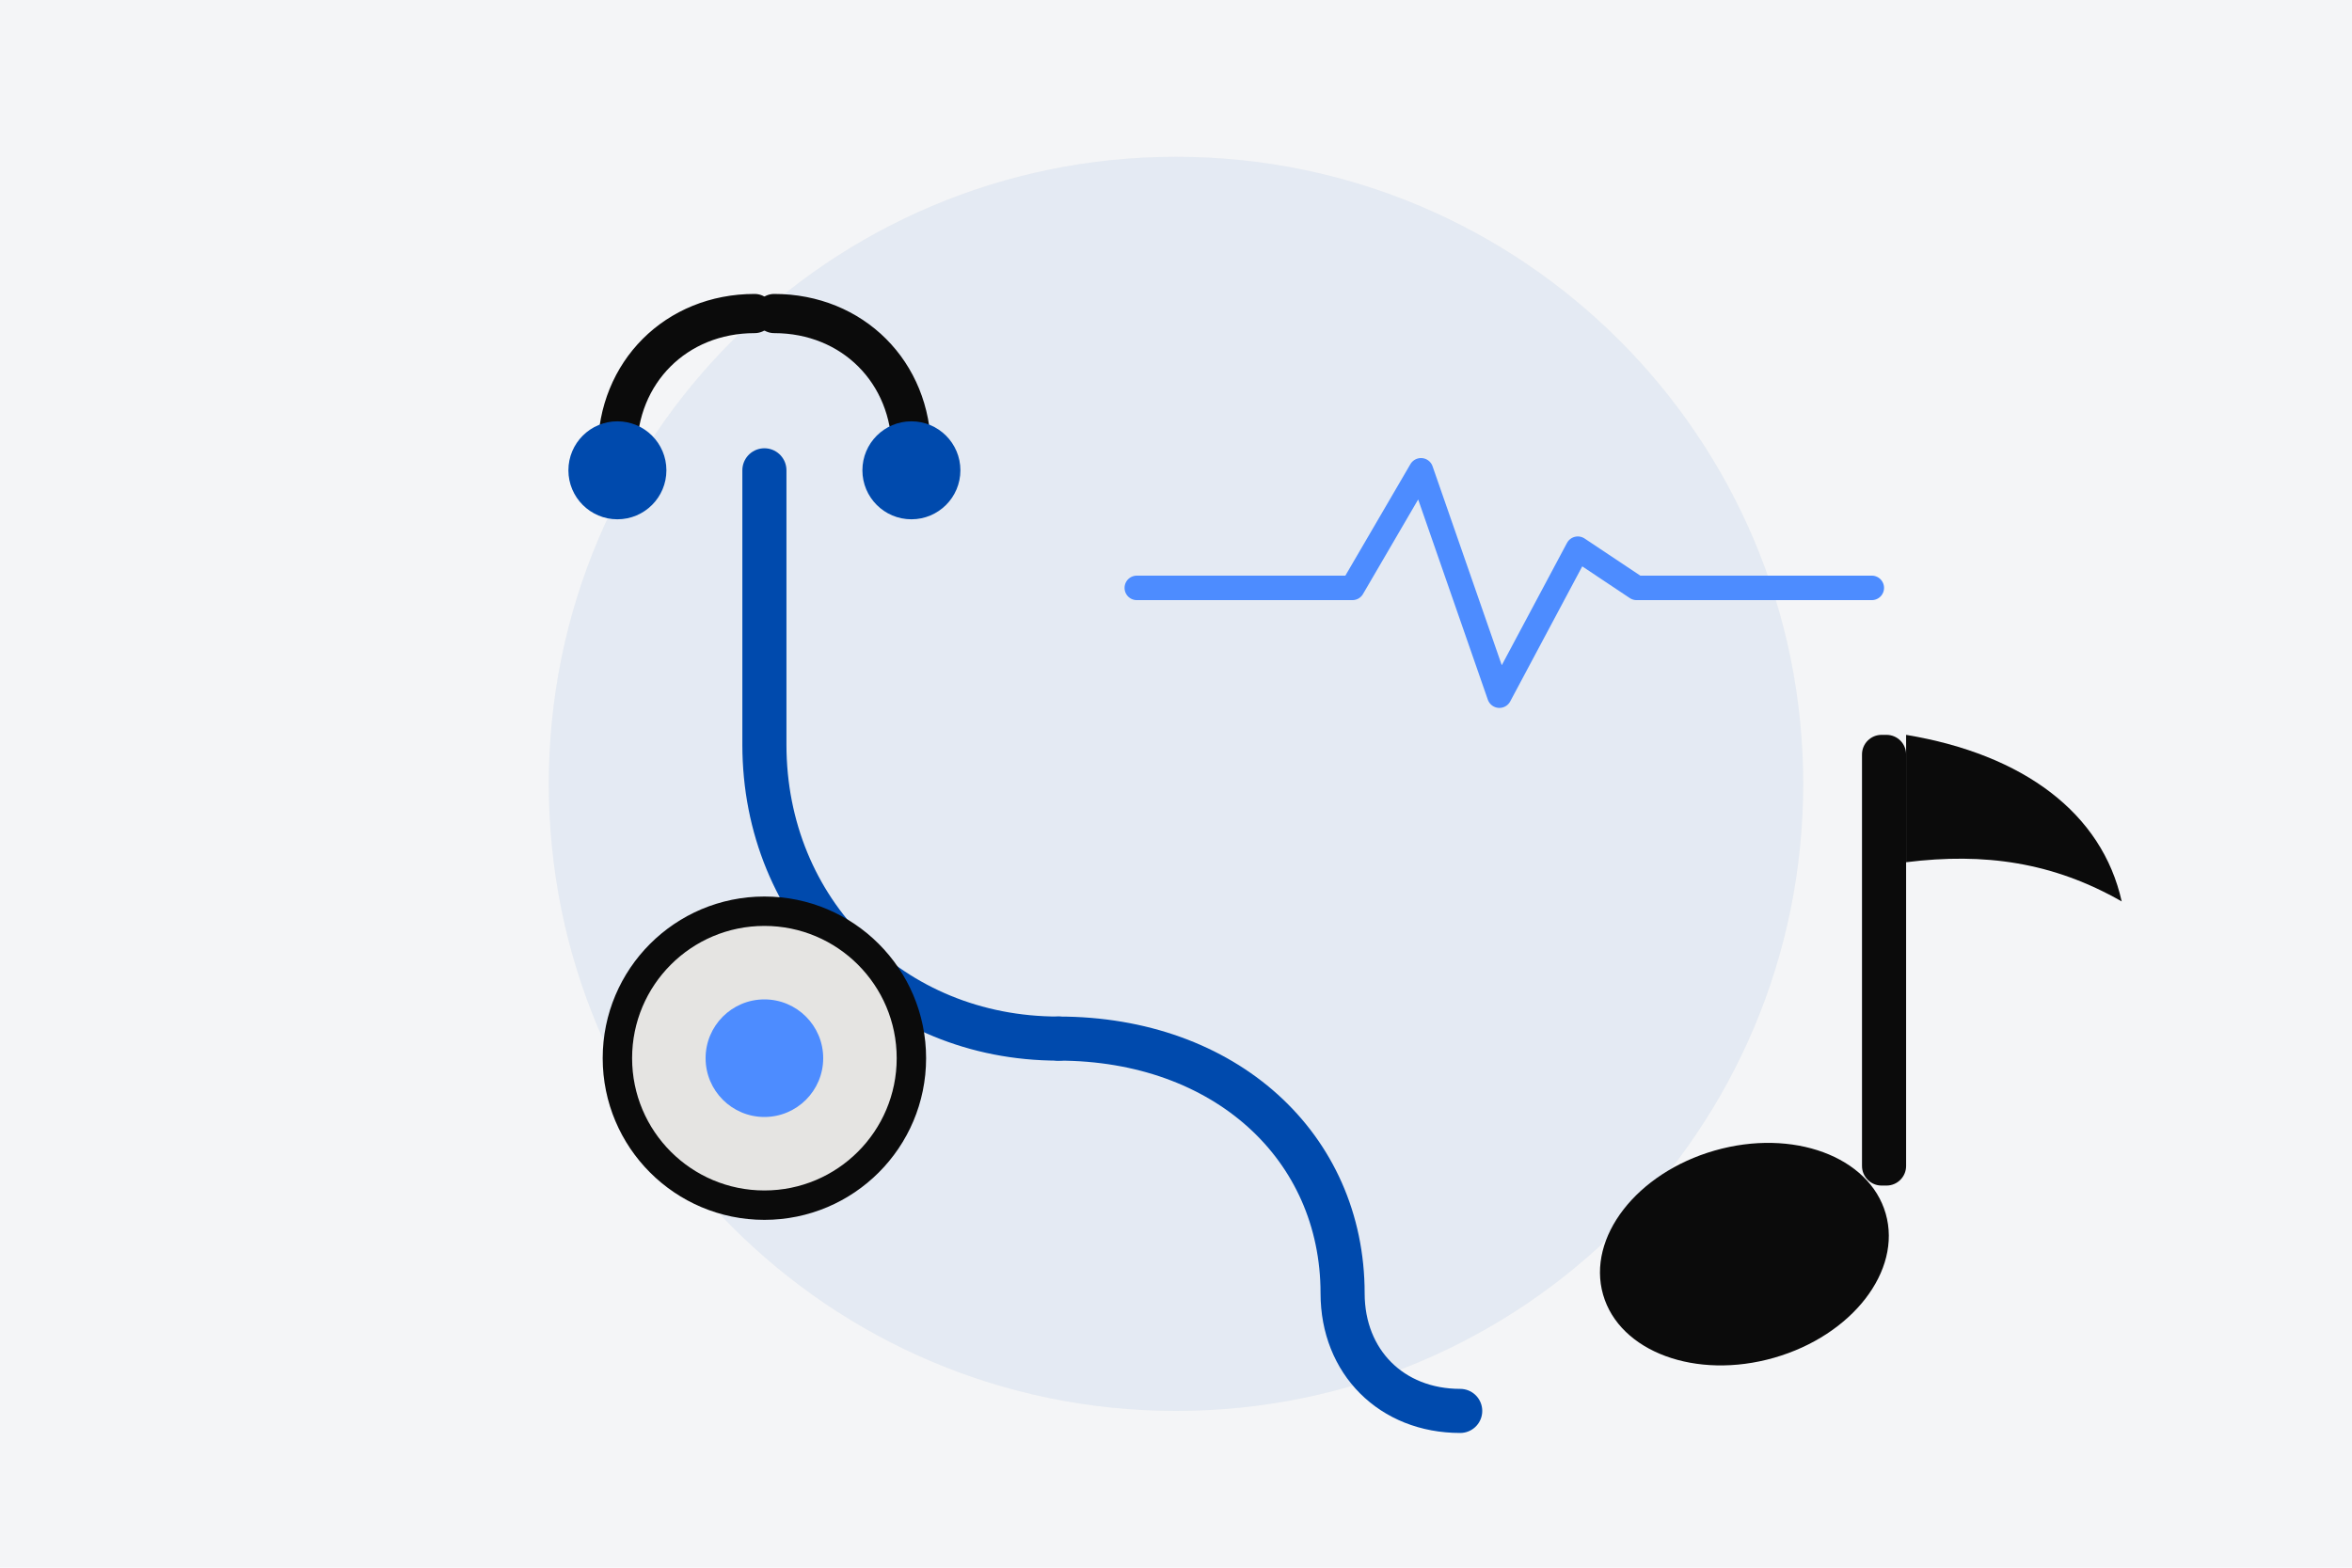
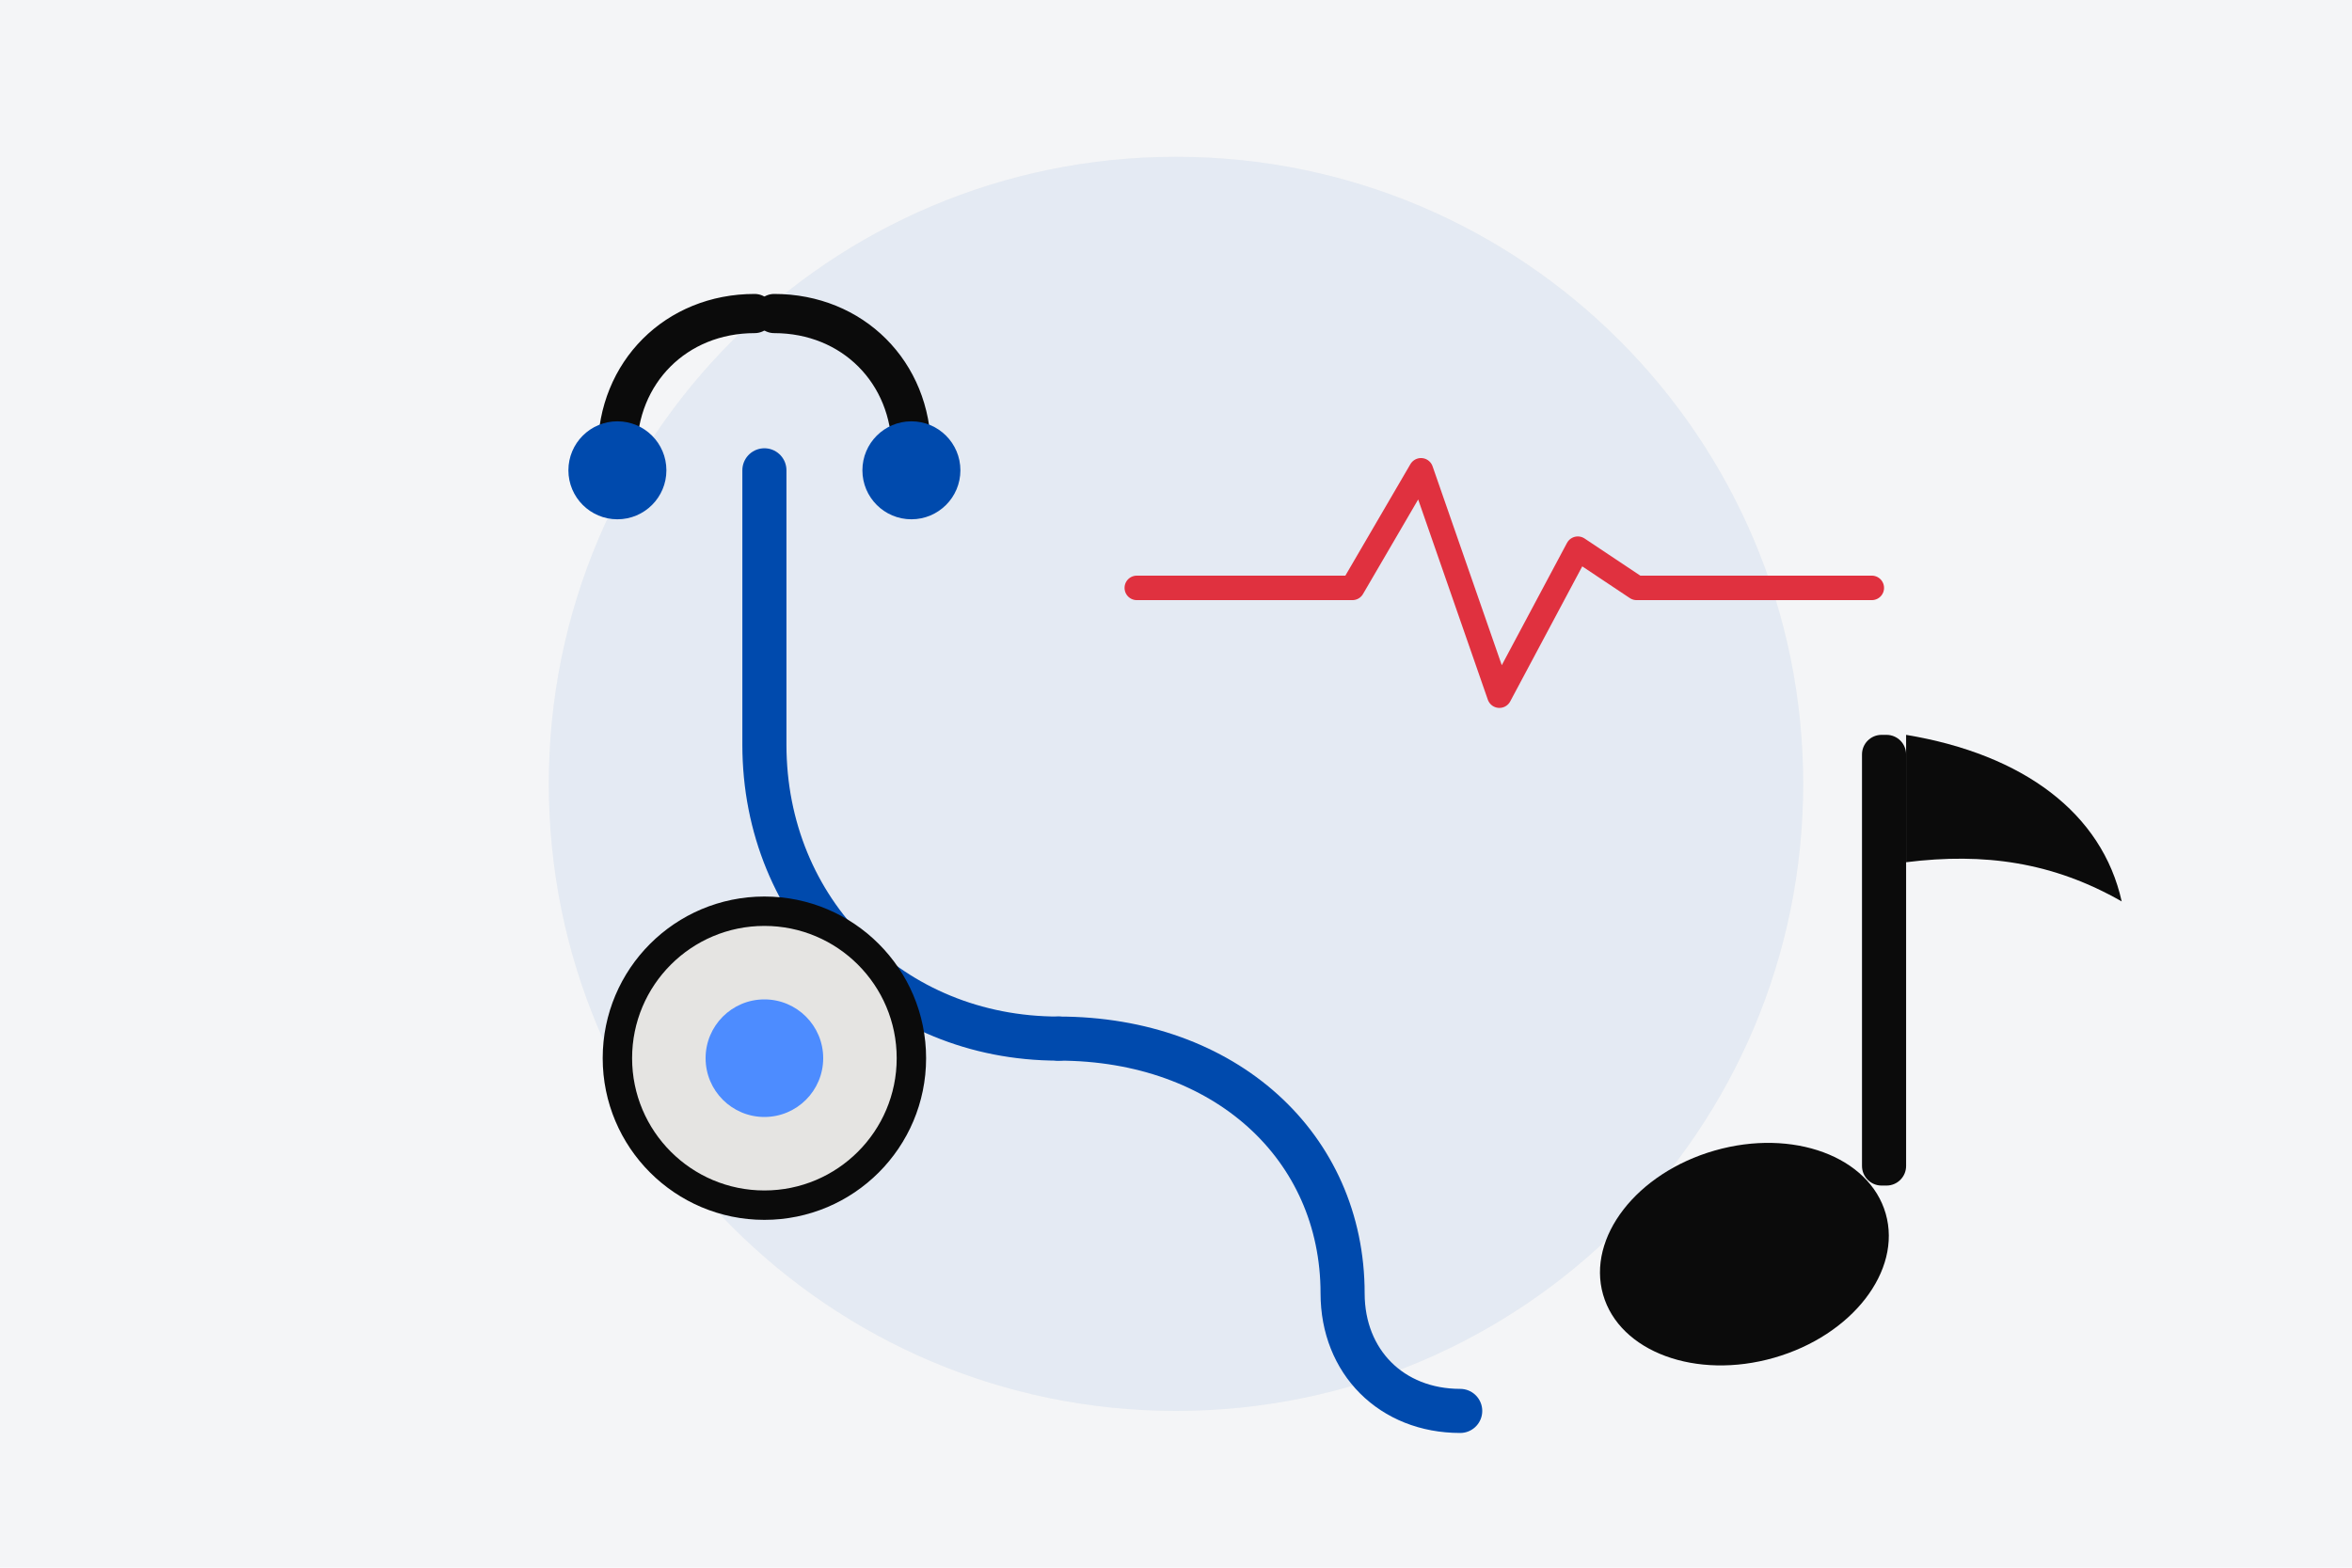
<svg xmlns="http://www.w3.org/2000/svg" viewBox="0 0 480 320" role="img" aria-label="A stethoscope whose tube becomes a music note and a heartbeat line">
  <rect width="480" height="320" fill="#F4F5F7" />
  <circle cx="240" cy="160" r="128" fill="#004AAD" opacity="0.07" />
  <path d="M126 92c0-16 12-28 28-28" stroke="#0b0b0b" stroke-width="8" fill="none" stroke-linecap="round" />
  <path d="M158 64c16 0 28 12 28 28" stroke="#0b0b0b" stroke-width="8" fill="none" stroke-linecap="round" />
  <circle cx="126" cy="96" r="10" fill="#004AAD" />
  <circle cx="186" cy="96" r="10" fill="#004AAD" />
  <path d="M156 96v56c0 34 26 60 60 60" stroke="#004AAD" stroke-width="9" fill="none" stroke-linecap="round" />
  <path d="M216 212c34 0 58 22 58 52 0 14 10 24 24 24" stroke="#004AAD" stroke-width="9" fill="none" stroke-linecap="round" />
  <circle cx="156" cy="216" r="30" fill="#E5E4E2" stroke="#0b0b0b" stroke-width="6" />
  <circle cx="156" cy="216" r="12" fill="#4D8CFF" />
  <ellipse cx="356" cy="256" rx="30" ry="22" transform="rotate(-16 356 256)" fill="#0b0b0b" />
  <rect x="380" y="150" width="9" height="92" rx="4" fill="#0b0b0b" />
  <path d="M389 150c24 4 40 16 44 34-14-8-28-10-44-8z" fill="#0b0b0b" />
-   <path d="M232 120h44l14-24 16 46 16-30 12 8h48" stroke="#4D8CFF" stroke-width="5" fill="none" stroke-linecap="round" stroke-linejoin="round" />
+   <path d="M232 120h44l14-24 16 46 16-30 12 8h48" stroke="#E0313F" stroke-width="5" fill="none" stroke-linecap="round" stroke-linejoin="round" />
</svg>
